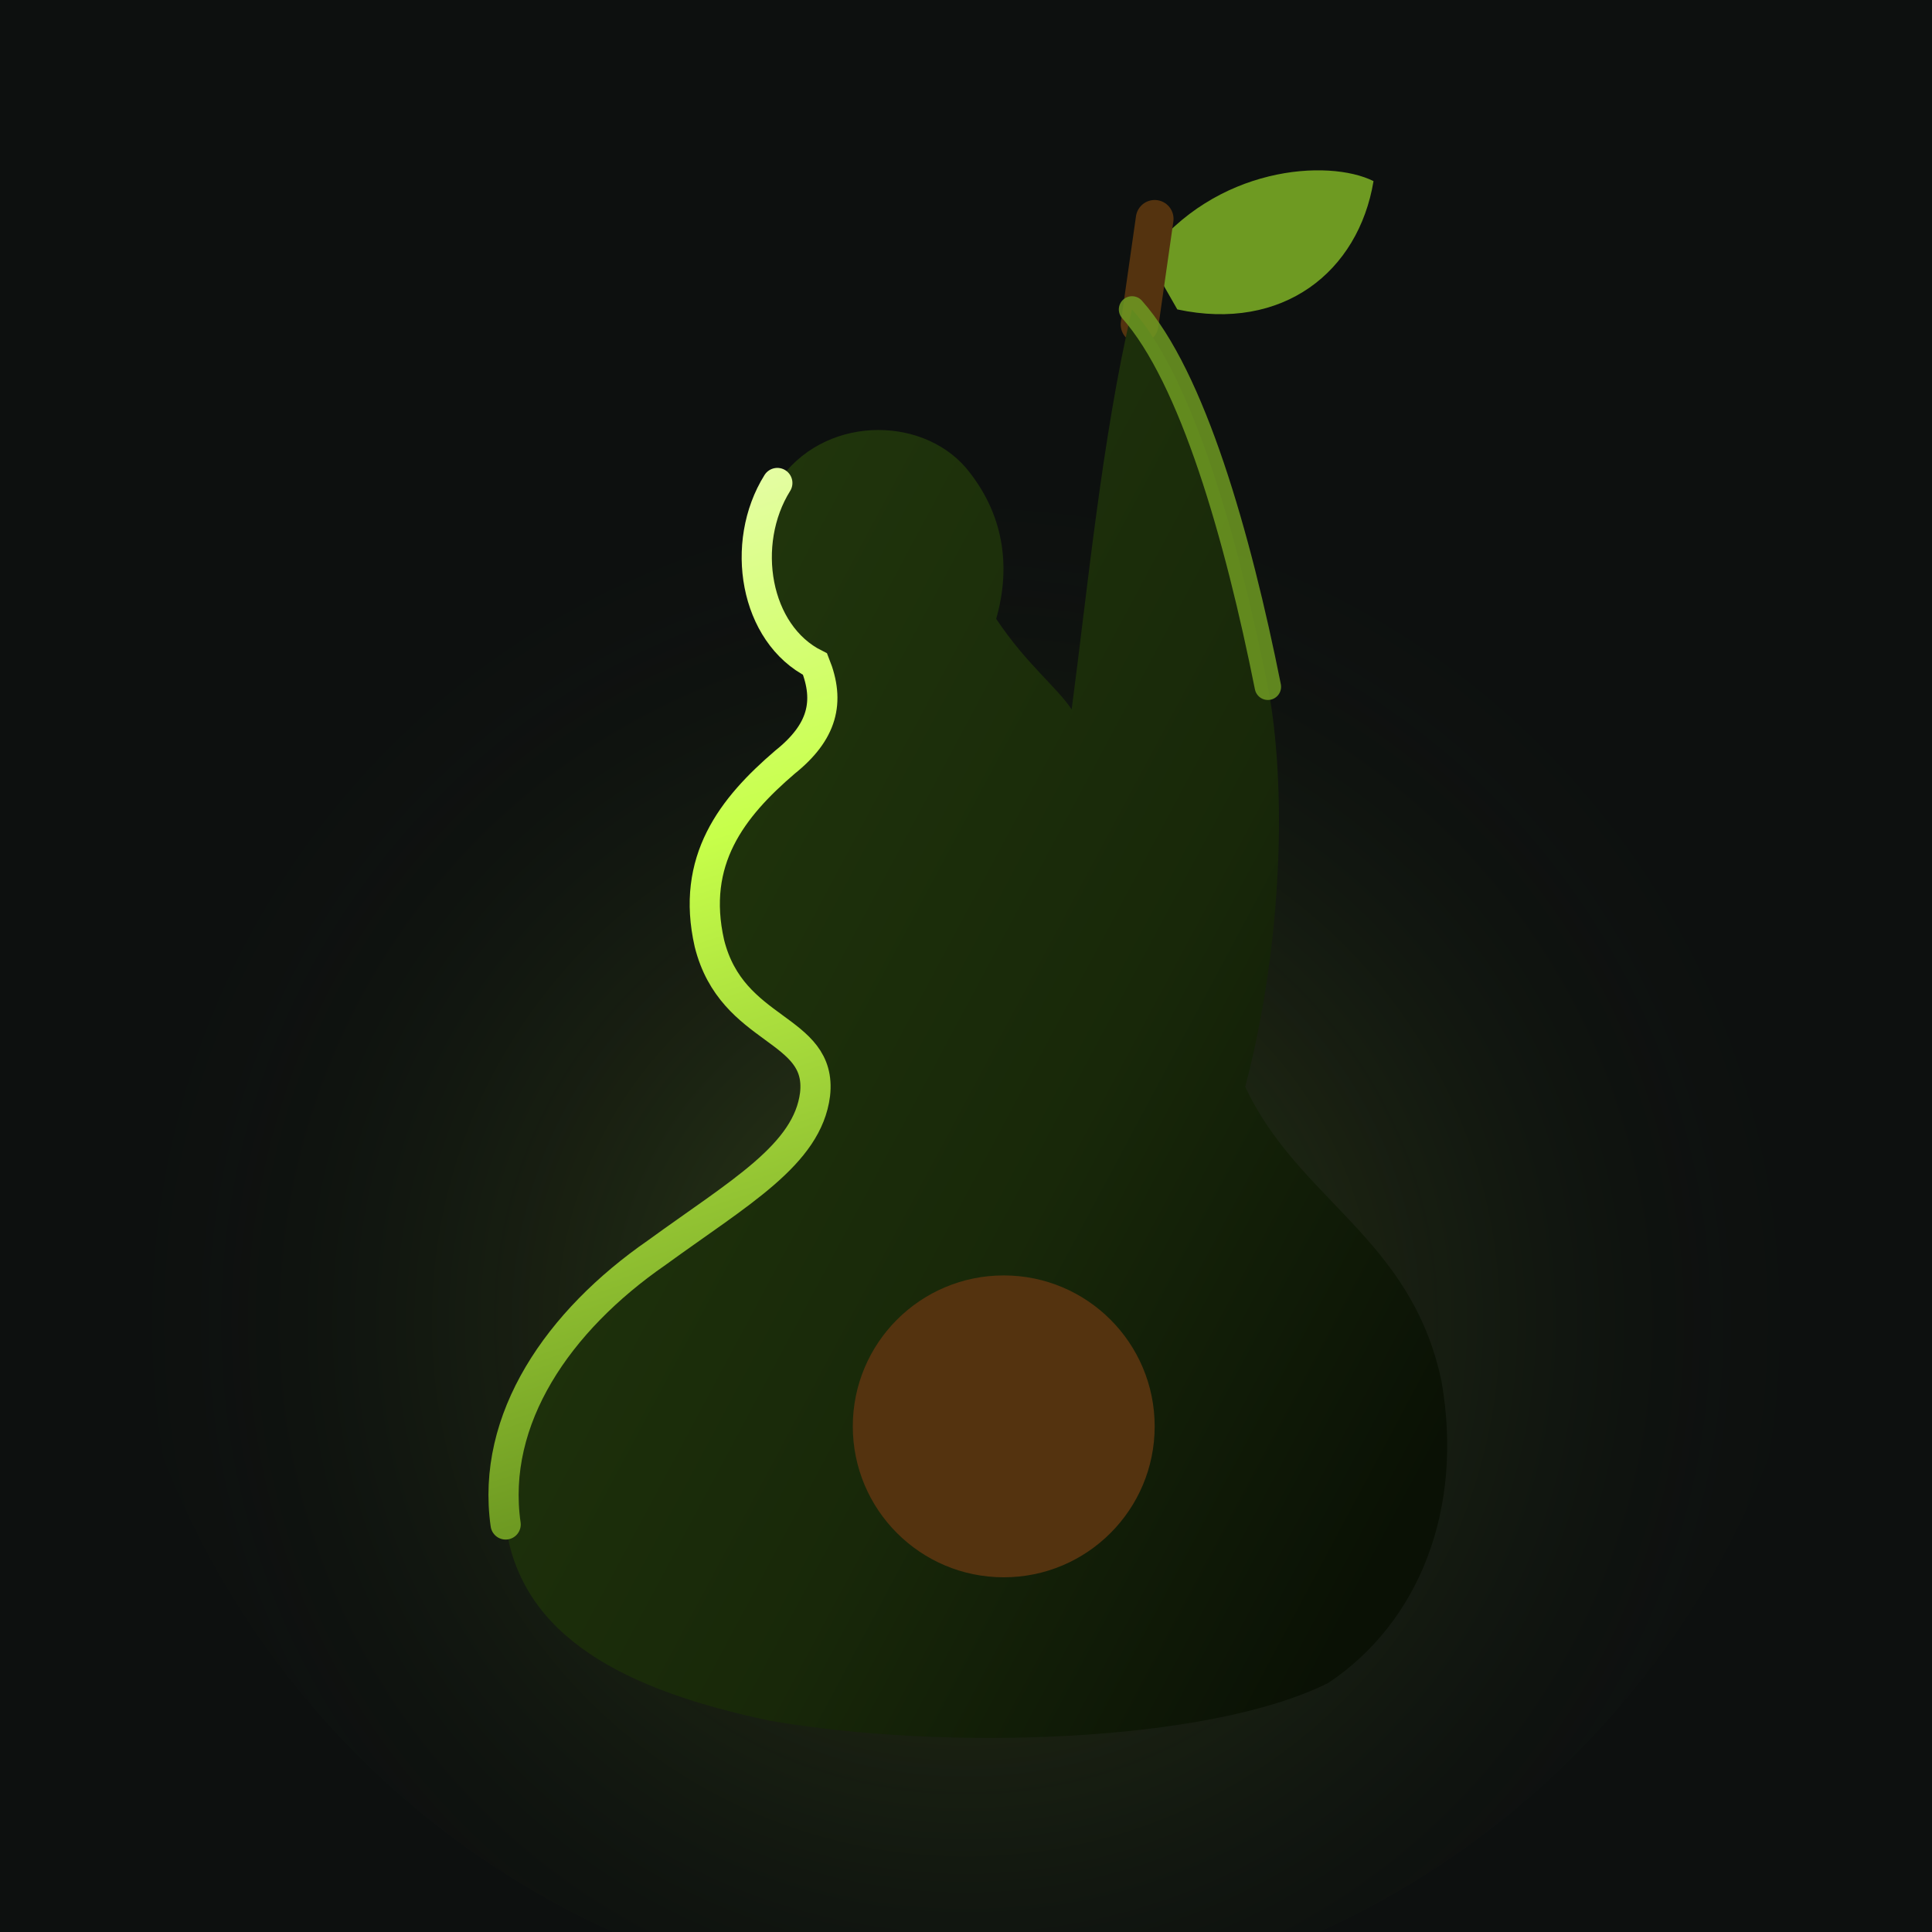
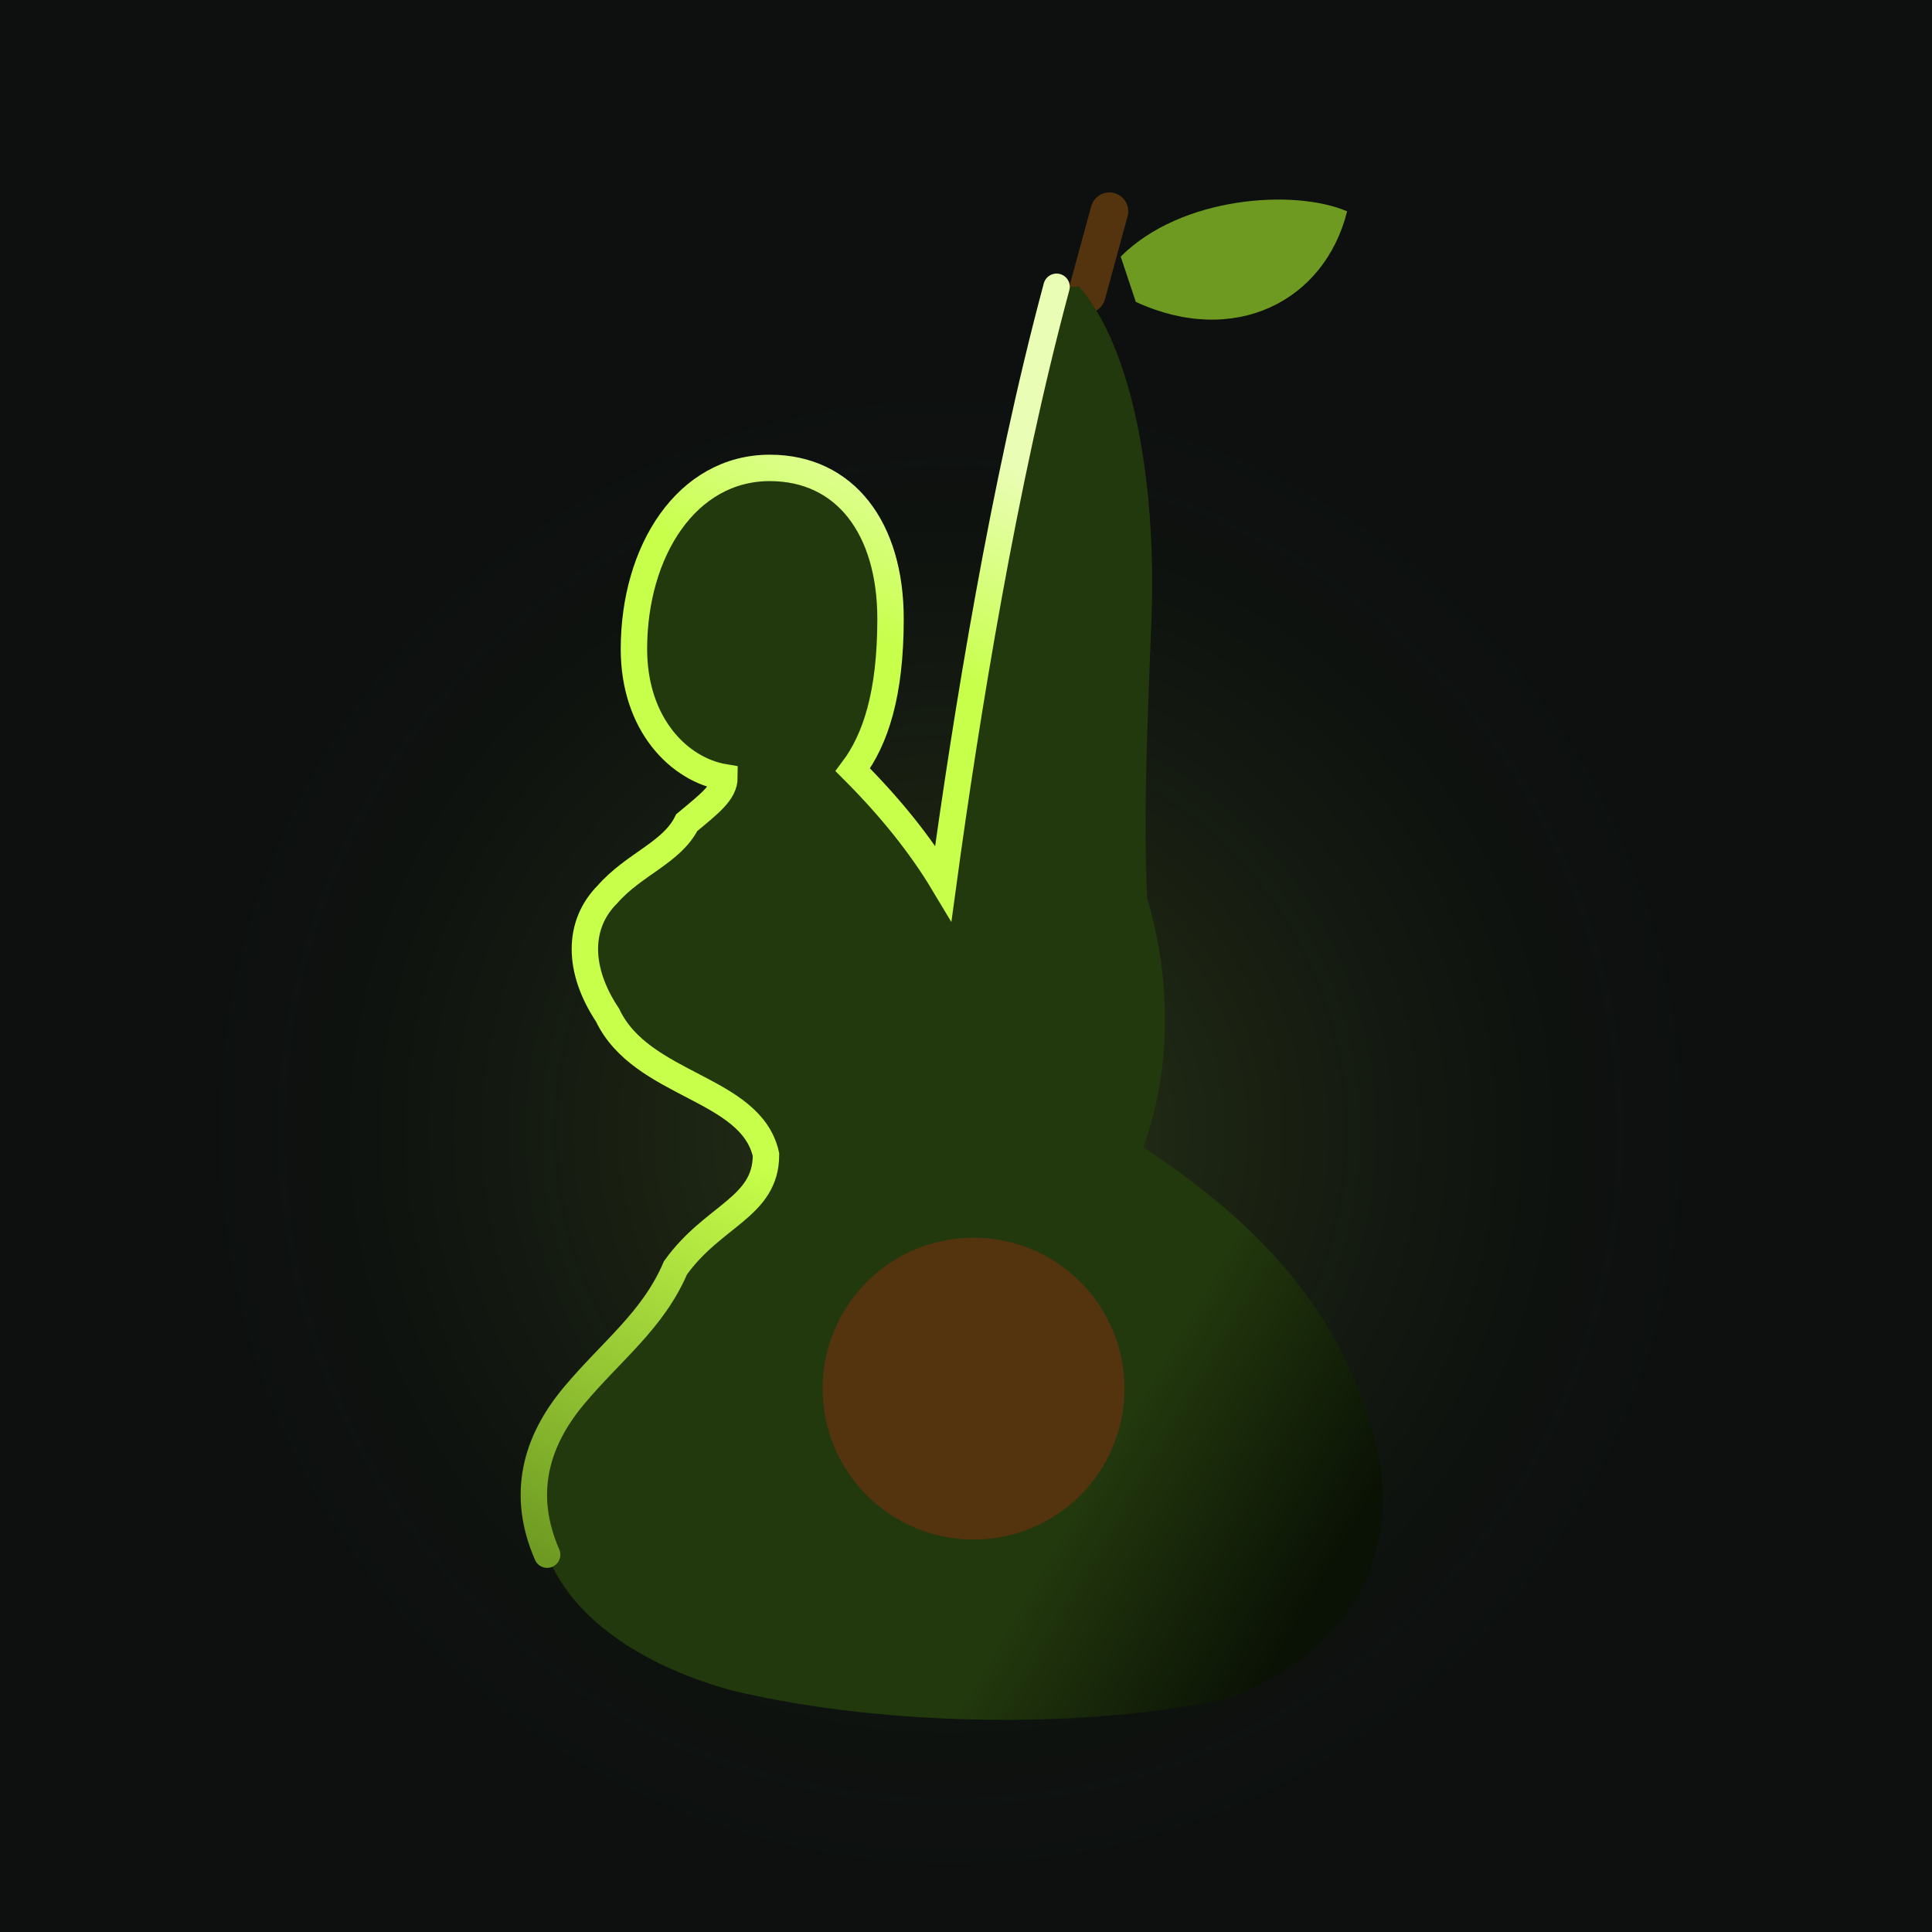
<svg xmlns="http://www.w3.org/2000/svg" viewBox="0 0 512 512">
  <defs>
-     <radialGradient id="g3-glow" cx="50%" cy="60%" r="50%">
-       <stop offset="0%" stop-color="#C7FF4A" stop-opacity="0.22" />
-       <stop offset="55%" stop-color="#6E9A22" stop-opacity="0.09" />
+     <radialGradient id="g3-glow" cx="50%" cy="50%" r="50%">
+       <stop offset="0%" stop-color="#C7FF4A" stop-opacity="0.17" />
+       <stop offset="46%" stop-color="#6E9A22" stop-opacity="0.10" />
      <stop offset="100%" stop-color="#0D100F" stop-opacity="0" />
    </radialGradient>
-     <linearGradient id="g3-body" x1="10%" y1="15%" x2="95%" y2="85%">
+     <linearGradient id="g3-body" x1="12%" y1="12%" x2="92%" y2="92%">
      <stop offset="0%" stop-color="#22380D" />
-       <stop offset="60%" stop-color="#182809" />
+       <stop offset="78%" stop-color="#22380D" />
      <stop offset="100%" stop-color="#0A1105" />
    </linearGradient>
-     <linearGradient id="g3-rim" x1="0%" y1="0%" x2="10%" y2="100%">
-       <stop offset="0%" stop-color="#EAFDB4" />
-       <stop offset="40%" stop-color="#C7FF4A" />
-       <stop offset="100%" stop-color="#6E9A22" />
+     <linearGradient id="g3-rim" x1="0%" y1="100%" x2="20%" y2="0%">
+       <stop offset="0%" stop-color="#6E9A22" />
+       <stop offset="38%" stop-color="#C7FF4A" />
+       <stop offset="82%" stop-color="#C7FF4A" />
+       <stop offset="100%" stop-color="#EAFDB4" />
    </linearGradient>
  </defs>
  <g id="icon">
    <rect x="0" y="0" width="512" height="512" fill="#0D100F" />
-     <ellipse cx="256" cy="304" rx="228" ry="228" fill="url(#g3-glow)" />
-     <path d="M 304 68 C 322 44, 352 42, 364 48 C 360 72, 340 88, 312 82 Z" fill="#6E9A22" />
-     <path d="M 302 86 L 306 58" stroke="#54330F" stroke-width="10" stroke-linecap="round" fill="none" />
-     <path d="M 300 82              C 316 100, 328 142, 336 182              C 341 208, 340 250, 330 288              C 344 318, 374 328, 382 366              C 388 400, 376 430, 352 446              C 320 462, 250 464, 204 456              C 166 448, 138 434, 134 404              C 130 376, 148 350, 174 332              C 196 316, 214 306, 216 290              C 218 272, 194 274, 188 250              C 183 228, 194 214, 208 202              C 218 194, 220 186, 216 176              C 200 168, 196 144, 206 128              C 218 110, 244 110, 256 124              C 266 136, 268 150, 264 164              C 272 176, 280 182, 284 188              C 288 158, 292 116, 300 82 Z" fill="url(#g3-body)" />
-     <circle cx="266" cy="378" r="40" fill="#54330F" />
-     <path d="M 206 128              C 196 144, 200 168, 216 176              C 220 186, 218 194, 208 202              C 194 214, 183 228, 188 250              C 194 274, 218 272, 216 290              C 214 306, 196 316, 174 332              C 148 350, 130 376, 134 404" fill="none" stroke="url(#g3-rim)" stroke-width="8" stroke-linecap="round" />
-     <path d="M 300 82 C 316 100, 328 142, 336 182" fill="none" stroke="#6E9A22" stroke-width="7" stroke-linecap="round" opacity="0.85" />
+     <ellipse cx="252" cy="300" rx="212" ry="212" fill="url(#g3-glow)" />
+     <path d="M 297 68 C 313 52, 343 50, 357 56 C 351 80, 327 92, 301 80 Z" fill="#6E9A22" />
+     <path d="M 288 78 L 294 56" stroke="#54330F" stroke-width="10" stroke-linecap="round" fill="none" />
+     <path d="M 286 76              C 300 92, 307 128, 305 168              C 304 194, 303 216, 304 238              C 310 258, 311 282, 303 304              C 330 322, 354 344, 364 380              C 373 412, 357 438, 326 450              C 290 458, 236 458, 194 448              C 172 442, 152 430, 145 412              C 138 396, 142 382, 152 370              C 162 358, 173 350, 179 336              C 189 322, 203 320, 203 306              C 199 288, 170 288, 161 269              C 153 257, 153 245, 161 237              C 168 229, 178 226, 182 218              C 188 213, 192 210, 192 206              C 180 204, 168 192, 168 172              C 168 146, 182 124, 204 124              C 224 124, 236 140, 236 164              C 236 184, 232 196, 226 204              C 236 214, 244 224, 250 234              C 256 190, 266 128, 280 76 Z" fill="url(#g3-body)" />
+     <circle cx="258" cy="368" r="40" fill="#54330F" />
+     <path d="M 145 412              C 138 396, 142 382, 152 370              C 162 358, 173 350, 179 336              C 189 322, 203 320, 203 306              C 199 288, 170 288, 161 269              C 153 257, 153 245, 161 237              C 168 229, 178 226, 182 218              C 188 213, 192 210, 192 206              C 180 204, 168 192, 168 172              C 168 146, 182 124, 204 124              C 224 124, 236 140, 236 164              C 236 184, 232 196, 226 204              C 236 214, 244 224, 250 234              C 256 190, 266 128, 280 76" fill="none" stroke="url(#g3-rim)" stroke-width="7" stroke-linecap="round" />
  </g>
</svg>
